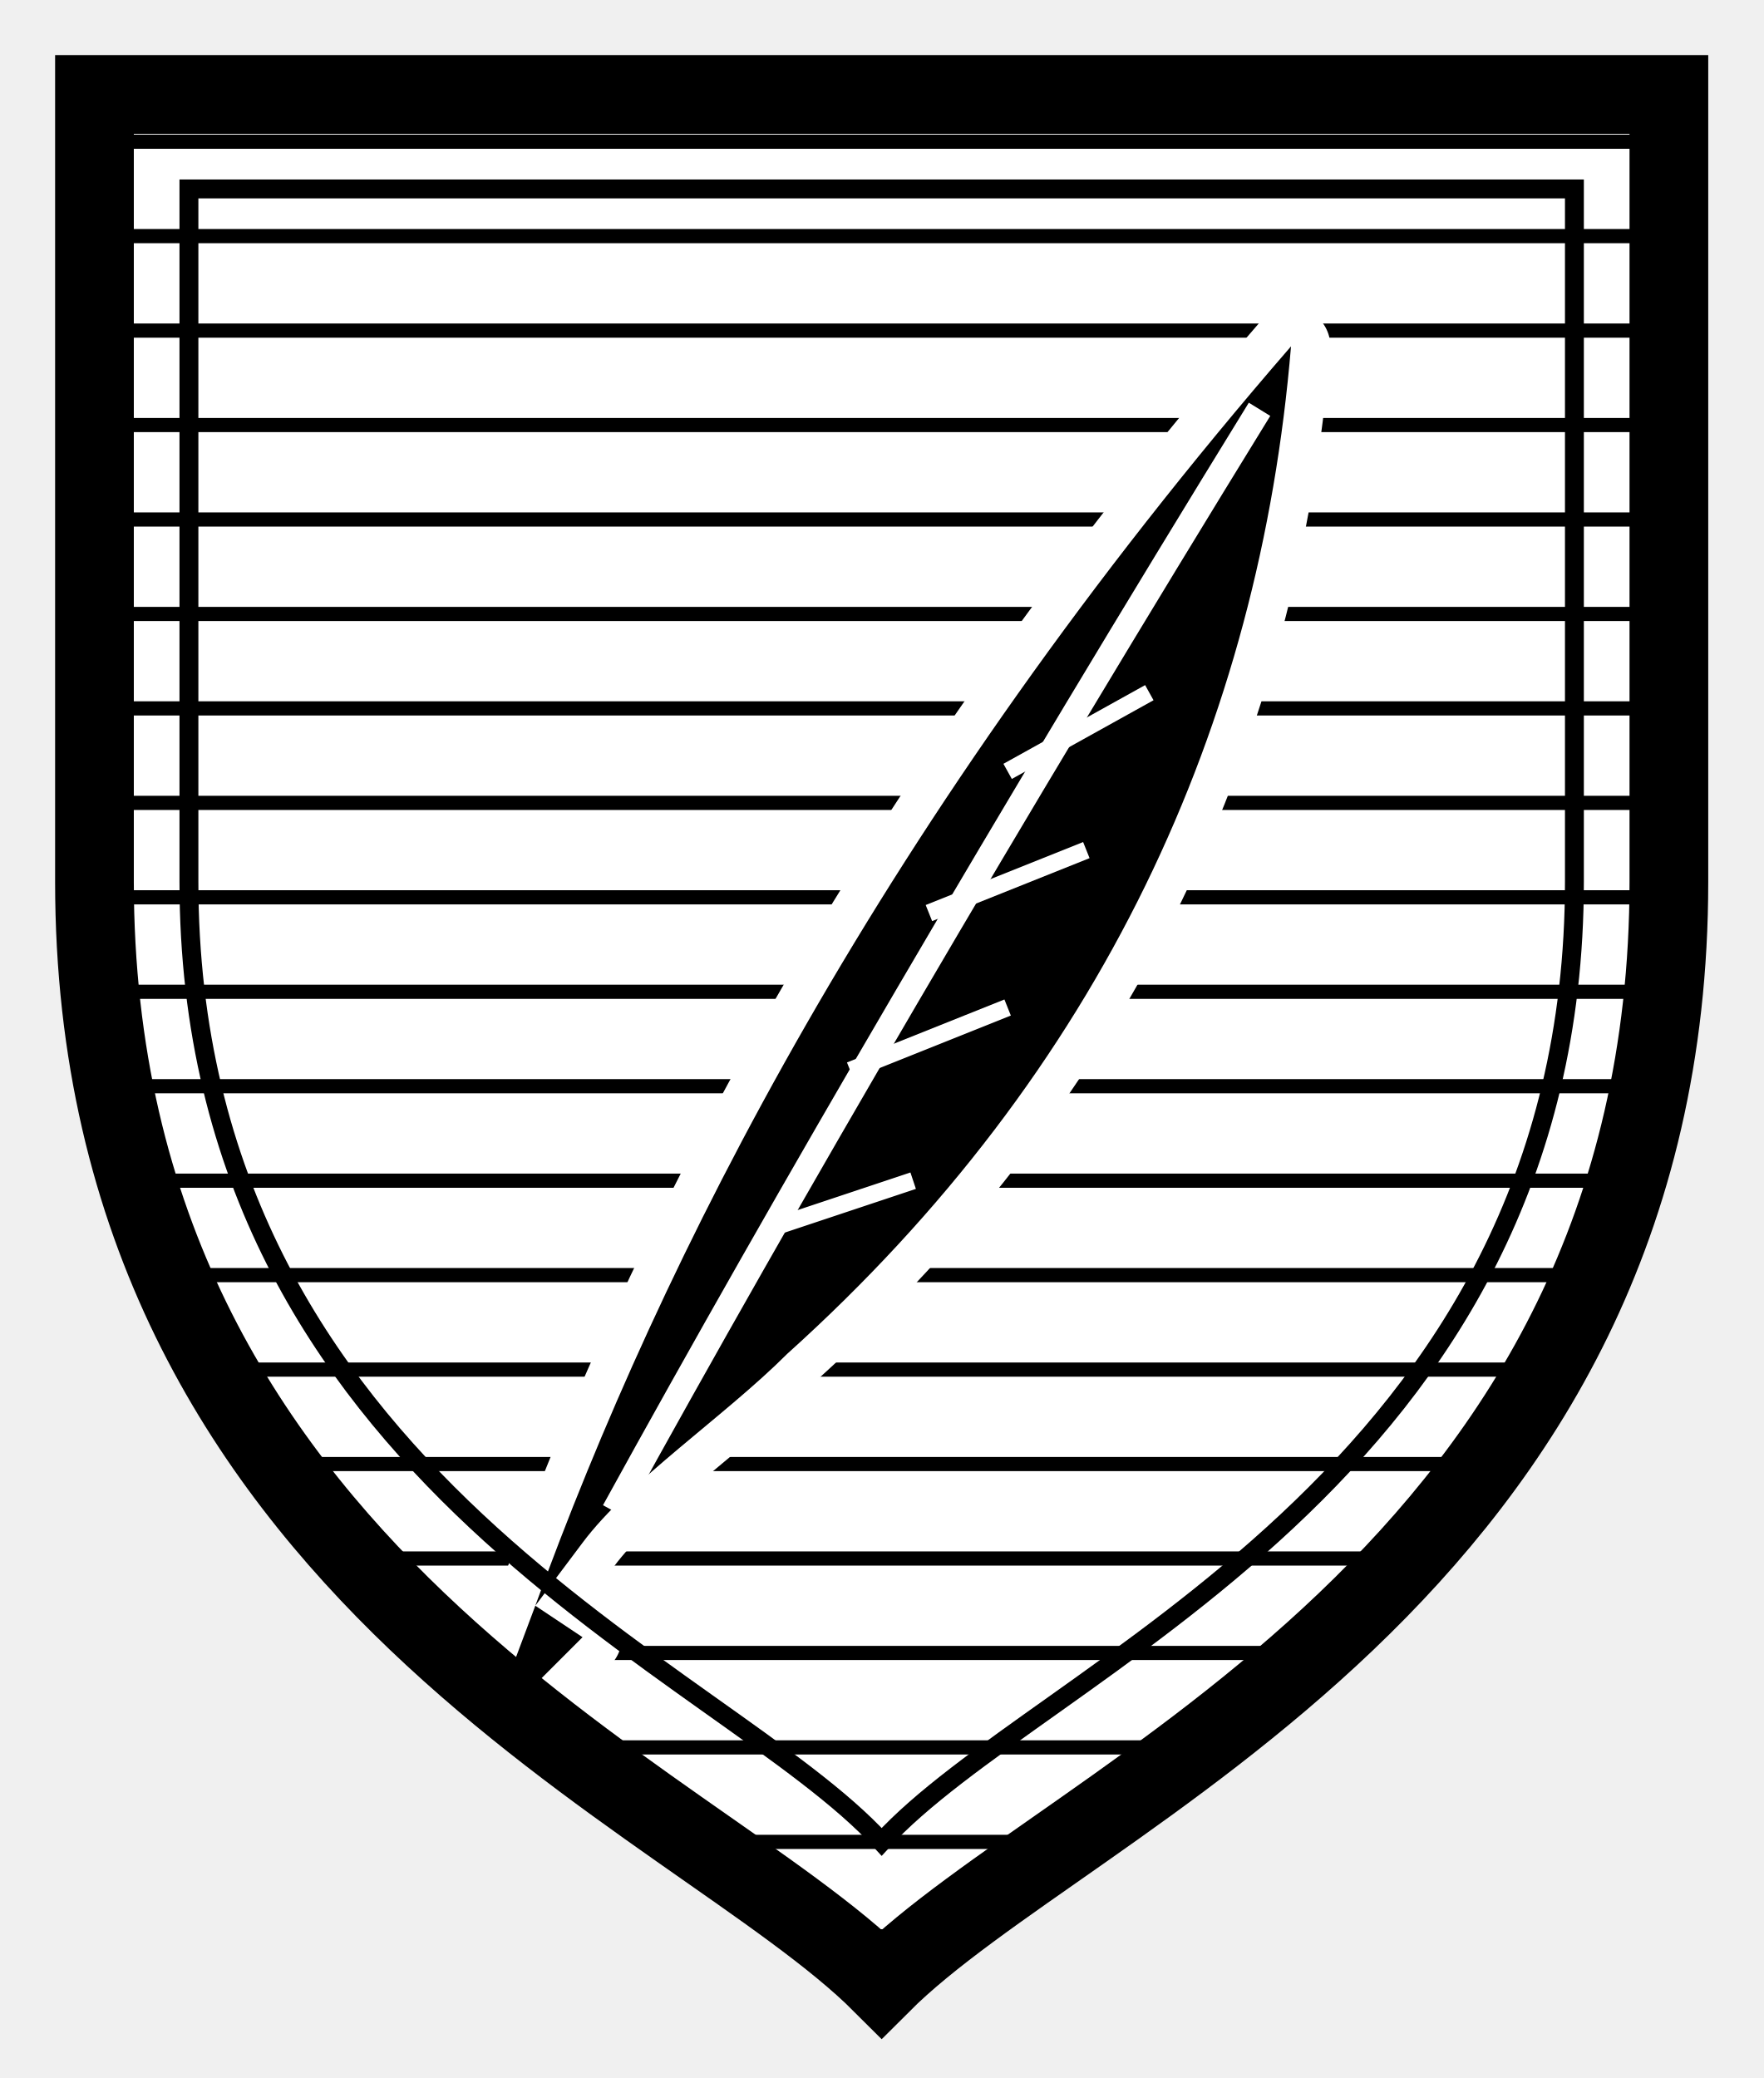
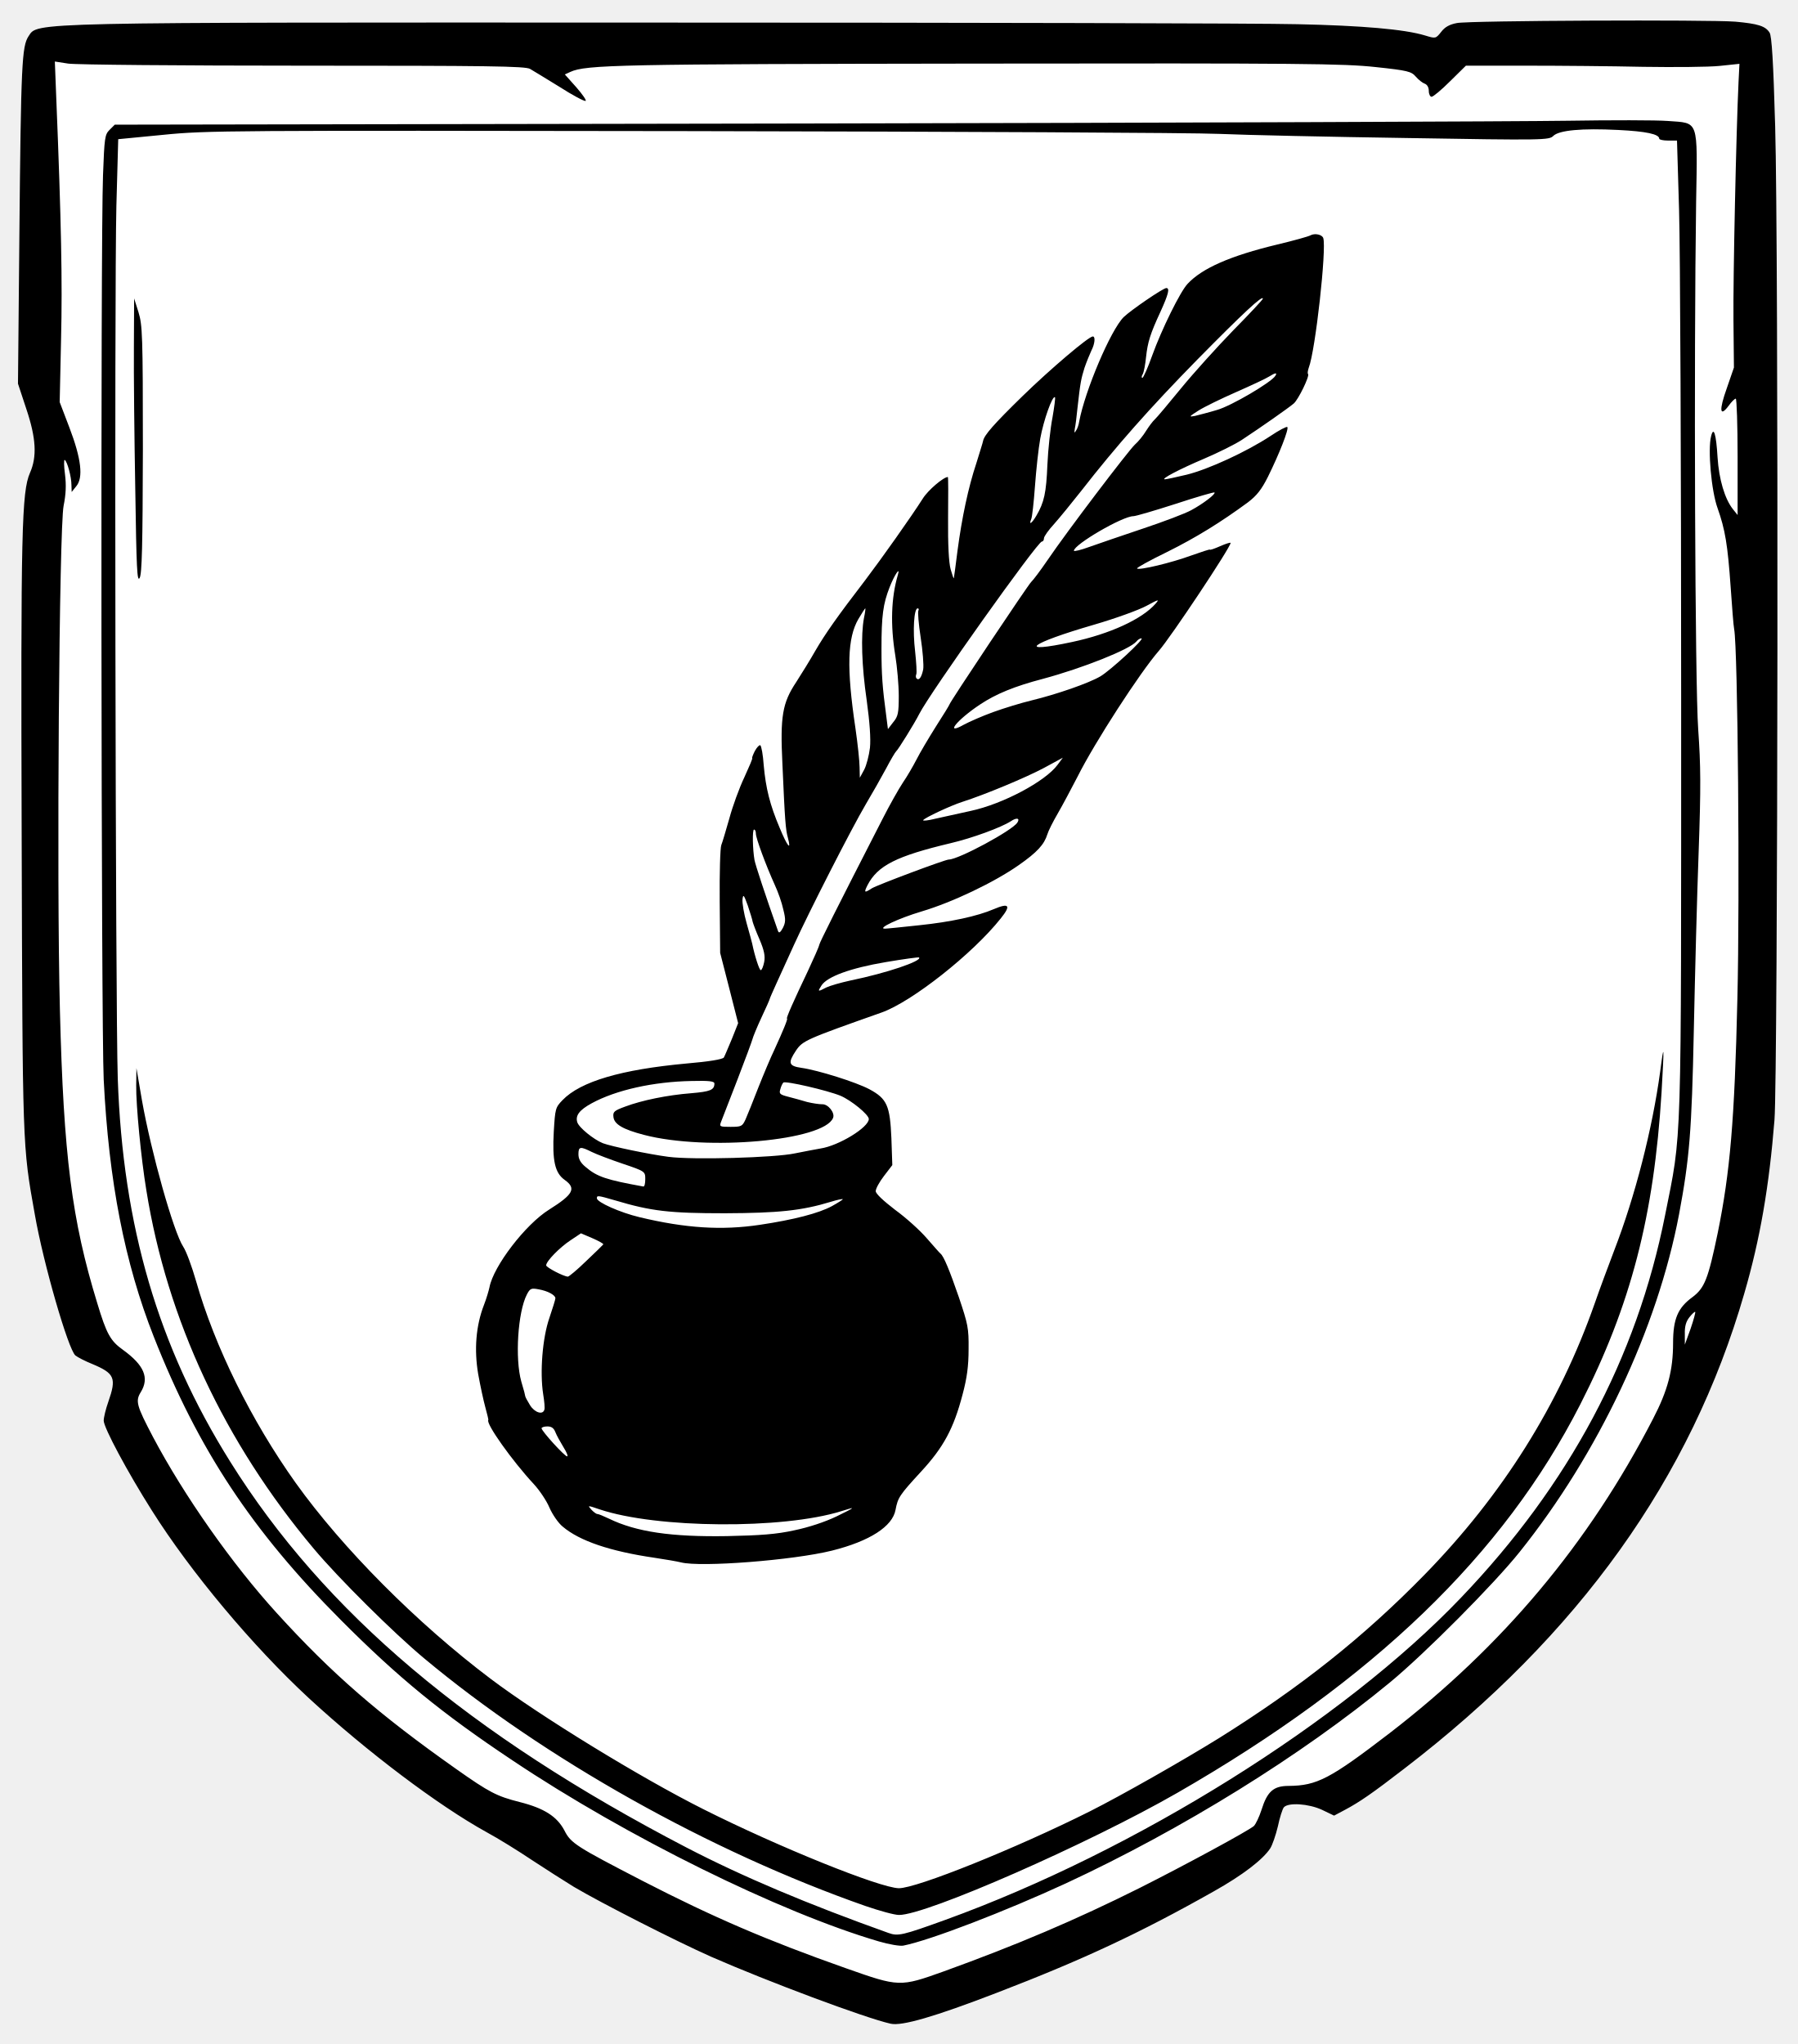
- <svg xmlns="http://www.w3.org/2000/svg" viewBox="0 0 112 132" width="112pt" height="132pt">
-   <defs>
-     <clipPath id="s">
-       <path d="M0,0 H100 V50 C100,94 62,108 50,120 C38,108 0,94 0,50 Z" />
-     </clipPath>
-   </defs>
-   <g transform="translate(6,6)">
-     <path d="M0,0 H100 V50 C100,94 62,108 50,120 C38,108 0,94 0,50 Z" fill="#FFFFFF" />
-     <g clip-path="url(#s)">
-       <path d="M0,3 H100 M0,9 H100 M0,15 H100 M0,21 H100 M0,27 H100 M0,33 H100 M0,39 H100 M0,45 H100 M0,51 H100 M0,57 H100 M0,63 H100 M0,69 H100 M0,75 H100 M0,81 H100 M0,87 H100 M0,93 H100 M0,99 H100 M0,105 H100 M0,111 H100 M0,117 H100" stroke="#000" stroke-width="0.9" />
-       <g fill="#FFFFFF" stroke="#FFFFFF" stroke-width="5" stroke-linejoin="round">
-         <path d="M28,96 C36,74 50,46 76,16 C74,40 64,62 44,80 C40,84 34,88 31,92 Z" />
-         <path d="M33,90 C44,70 58,46 74,20" stroke="#FFFFFF" stroke-width="1.6" fill="none" />
-         <path d="M48,62 L58,58 M53,52 L63,48 M58,43 L67,38 M43,72 L52,69" stroke="#FFFFFF" stroke-width="1.1" />
-         <path d="M28,96 L25,104 L31,98 Z" />
-       </g>
-       <g fill="#000">
-         <path d="M28,96 C36,74 50,46 76,16 C74,40 64,62 44,80 C40,84 34,88 31,92 Z" />
-         <path d="M33,90 C44,70 58,46 74,20" stroke="#FFFFFF" stroke-width="1.6" fill="none" />
-         <path d="M48,62 L58,58 M53,52 L63,48 M58,43 L67,38 M43,72 L52,69" stroke="#FFFFFF" stroke-width="1.1" />
-         <path d="M28,96 L25,104 L31,98 Z" />
-       </g>
-     </g>
-     <path d="M0,0 H100 V50 C100,94 62,108 50,120 C38,108 0,94 0,50 Z" fill="none" stroke="#000" stroke-width="5" />
-     <path d="M6,6 H94 V50 C94,88 60,100 50,111 C40,100 6,88 6,50 Z" fill="none" stroke="#000" stroke-width="1.2" />
-   </g>
+ <svg xmlns="http://www.w3.org/2000/svg" viewBox="0 0 780 887">
+   <path fill="#FFFFFF" fill-rule="evenodd" d="M386.5,878.2C375.6,875.8 332.9,859.8 308.5,849.1C293.2,842.3 260.8,825.8 249.0,818.8C244.9,816.3 236.8,811.1 231.0,807.3C225.2,803.4 216.2,797.8 211.0,795.0C190.2,783.5 159.5,760.4 134.0,736.9C109.6,714.3 82.8,682.3 65.9,655.5C55.2,638.6 45.0,619.5 45.0,616.5C45.0,615.1 45.9,611.4 47.0,608.3C50.6,598.0 49.8,596.0 40.0,591.9C37.0,590.7 33.7,589.0 32.7,588.2C29.6,585.5 18.8,548.3 15.1,527.0C9.7,496.9 9.8,498.6 9.4,363.0C9.0,230.1 9.4,213.5 13.0,205.2C16.1,198.2 15.7,190.2 11.4,177.4L7.8,166.5L8.4,102.5C9.1,27.3 9.5,20.1 12.4,15.7C16.5,9.6 9.4,9.7 286.0,9.8C422.7,9.8 547.3,10.1 563.0,10.5C591.1,11.1 609.5,12.7 618.4,15.4C623.0,16.8 623.0,16.8 625.4,13.8C627.0,11.7 629.0,10.6 632.2,10.0C637.7,8.9 741.4,8.5 753.0,9.4C762.9,10.3 766.1,11.3 767.9,14.2C768.8,15.7 769.5,26.3 770.3,54.9C771.8,105.2 771.5,466.8 770.0,486.0C767.7,514.7 763.8,537.6 756.9,561.3C733.8,641.4 685.1,709.4 609.5,767.4C595.5,778.2 590.0,782.0 583.6,785.4L578.9,787.9L573.7,785.4C567.9,782.7 559.0,782.1 557.1,784.3C556.5,785.0 555.3,788.8 554.5,792.6C553.6,796.4 552.1,800.7 551.2,802.1C548.0,807.0 539.1,813.8 526.8,820.7C494.6,838.9 469.7,850.5 432.5,864.8C405.5,875.2 391.3,879.3 386.5,878.2Z" />
+   <path fill="#000" fill-rule="evenodd" d="M386.5,878.2C375.6,875.8 332.9,859.8 308.5,849.1C293.2,842.3 260.8,825.8 249.0,818.8C244.9,816.3 236.8,811.1 231.0,807.3C225.2,803.4 216.2,797.8 211.0,795.0C190.2,783.5 159.5,760.4 134.0,736.9C109.6,714.3 82.8,682.3 65.9,655.5C55.2,638.6 45.0,619.5 45.0,616.5C45.0,615.1 45.9,611.4 47.0,608.3C50.6,598.0 49.8,596.0 40.0,591.9C37.0,590.7 33.7,589.0 32.7,588.2C29.6,585.5 18.8,548.3 15.1,527.0C9.7,496.9 9.8,498.6 9.4,363.0C9.0,230.1 9.4,213.5 13.0,205.2C16.1,198.2 15.7,190.2 11.4,177.4L7.8,166.5L8.4,102.5C9.1,27.3 9.5,20.1 12.4,15.7C16.5,9.6 9.4,9.7 286.0,9.8C422.7,9.8 547.3,10.1 563.0,10.5C591.1,11.1 609.5,12.7 618.4,15.4C623.0,16.8 623.0,16.8 625.4,13.8C627.0,11.7 629.0,10.6 632.2,10.0C637.7,8.9 741.4,8.5 753.0,9.4C762.9,10.3 766.1,11.3 767.9,14.2C768.8,15.7 769.5,26.3 770.3,54.9C771.8,105.2 771.5,466.8 770.0,486.0C767.7,514.7 763.8,537.6 756.9,561.3C733.8,641.4 685.1,709.4 609.5,767.4C595.5,778.2 590.0,782.0 583.6,785.4L578.9,787.9L573.7,785.4C567.9,782.7 559.0,782.1 557.1,784.3C556.5,785.0 555.3,788.8 554.5,792.6C553.6,796.4 552.1,800.7 551.2,802.1C548.0,807.0 539.1,813.8 526.8,820.7C494.6,838.9 469.7,850.5 432.5,864.8C405.5,875.2 391.3,879.3 386.5,878.2ZM409.5,855.5C441.3,844.0 466.9,833.1 494.5,819.3C513.8,809.6 541.7,794.5 544.1,792.4C544.9,791.6 546.4,788.5 547.4,785.4C549.9,777.4 552.6,775.0 559.2,775.0C571.5,774.9 577.2,771.9 603.0,752.1C652.2,714.2 689.4,669.8 717.3,615.7C723.7,603.4 726.0,594.6 726.0,582.8C726.0,572.3 728.1,567.5 734.4,562.9C739.7,558.9 741.2,555.1 745.4,534.9C750.7,508.8 752.7,486.2 753.9,433.5C755.0,389.0 754.1,281.4 752.5,273.0C752.2,271.6 751.6,263.5 751.0,255.0C749.7,236.4 748.6,229.8 745.3,220.5C742.6,213.1 741.0,195.1 742.5,189.3C743.6,184.8 744.7,188.3 745.3,198.5C745.9,207.9 748.4,216.5 752.0,221.0L754.0,223.5L754.0,198.2C754.0,184.4 753.6,173.0 753.2,173.0C752.7,173.0 751.3,174.4 750.1,176.1C746.2,181.3 745.9,178.0 749.3,168.5L752.4,159.5L752.2,139.0C752.0,120.8 753.4,56.6 754.4,35.6L754.8,27.7L746.2,28.6C741.4,29.1 726.5,29.2 713.0,29.0C699.5,28.7 676.7,28.5 662.3,28.5L636.1,28.5L629.3,35.2C625.5,39.0 621.9,42.0 621.2,42.0C620.6,42.0 620.0,40.9 620.0,39.5C620.0,37.9 619.3,36.7 618.2,36.3C617.3,36.0 615.5,34.6 614.4,33.3C612.4,31.0 611.0,30.6 596.9,29.1C583.0,27.6 565.7,27.4 424.5,27.6C268.3,27.8 254.3,28.1 247.5,31.2L245.1,32.3L250.1,37.9C252.8,41.0 254.6,43.6 254.1,43.8C253.5,44.0 248.4,41.3 242.8,37.7C237.1,34.2 231.4,30.7 230.0,29.9C227.9,28.7 211.8,28.5 131.5,28.5C78.7,28.5 32.9,28.1 29.6,27.6L23.8,26.7L24.4,42.1C26.6,96.3 27.1,122.6 26.5,147.0L25.9,174.5L30.1,185.5C35.3,199.1 36.2,207.3 33.1,211.0L31.1,213.5L31.0,210.5C31.0,206.9 29.2,200.3 28.1,199.6C27.7,199.3 27.7,202.1 28.2,205.8C28.8,210.6 28.6,214.5 27.6,219.5C25.7,228.9 24.5,381.4 26.0,438.5C27.6,501.4 31.1,529.3 42.2,565.5C46.2,578.8 47.9,581.9 53.4,585.8C62.5,592.4 64.9,597.9 61.1,604.1C58.7,608.0 59.2,609.9 66.4,623.6C79.9,649.1 100.7,678.7 120.1,700.0C144.1,726.4 164.4,744.0 198.0,767.7C212.3,777.8 215.6,779.5 225.5,782.0C236.2,784.7 241.7,788.3 244.9,794.3C247.7,799.9 250.0,801.3 279.0,816.3C309.3,831.9 332.7,842.0 367.0,854.1C390.2,862.3 390.5,862.3 409.5,855.5ZM381.4,842.5C338.4,829.9 271.8,797.0 222.5,764.0C191.7,743.5 172.7,727.9 148.0,703.1C109.4,664.4 86.0,629.0 66.7,580.0C54.1,548.0 47.2,512.7 45.0,468.5C43.9,446.2 43.6,104.2 44.7,76.0C45.3,59.8 45.5,58.4 47.5,56.4L49.8,54.1L347.6,53.6C511.5,53.3 661.0,52.7 680.0,52.4C699.0,52.1 718.7,52.1 723.8,52.5C737.3,53.5 736.6,51.5 736.0,87.5C735.0,155.7 735.5,297.3 736.9,316.5C738.0,332.3 738.1,341.3 737.1,369.5C736.4,388.2 735.5,423.1 735.0,447.0C734.1,491.1 733.1,502.8 728.6,526.9C719.2,576.5 693.6,630.8 659.4,673.5C648.4,687.3 618.2,717.7 603.0,730.2C564.7,761.8 513.1,793.8 462.5,817.3C436.3,829.4 403.6,842.0 392.0,844.3C390.6,844.6 385.8,843.8 381.4,842.5ZM410.3,833.1C492.8,803.2 582.6,747.1 633.9,693.4C680.9,644.3 710.2,589.3 722.5,527.5C729.9,490.4 729.5,503.2 729.5,302.0C729.5,202.7 729.1,107.9 728.6,91.2L727.7,61.0L723.8,61.0C721.7,61.0 720.0,60.6 720.0,60.2C720.0,58.2 714.3,57.0 702.2,56.4C686.4,55.6 676.5,56.5 674.0,59.0C672.2,60.8 669.9,60.9 610.8,59.9C577.1,59.4 540.3,58.6 529.0,58.1C517.7,57.6 414.4,57.1 299.5,56.9C99.3,56.6 89.7,56.6 70.9,58.5L51.3,60.4L50.5,89.4C49.6,127.1 50.1,437.3 51.1,468.0C53.3,532.1 68.6,584.3 99.9,634.3C140.8,699.7 203.6,752.7 298.0,801.8C322.5,814.5 350.5,826.3 385.5,838.8C389.7,840.3 391.5,839.9 410.3,833.1ZM375.5,827.1C308.1,803.5 236.2,763.2 184.0,719.6C170.9,708.7 146.8,684.8 136.1,672.0C97.4,625.9 72.5,572.7 63.5,516.5C61.2,502.6 59.0,479.7 59.1,471.0L59.2,463.5L61.6,477.5C65.6,500.1 75.3,534.6 79.5,541.0C80.8,542.9 83.3,549.7 85.1,556.0C93.2,584.4 109.0,616.4 128.3,643.5C148.7,672.0 180.9,704.4 213.0,728.6C234.4,744.7 277.7,771.3 305.2,785.1C338.0,801.6 381.7,819.2 390.0,819.4C397.6,819.5 440.9,802.1 473.0,786.0C486.5,779.2 513.1,764.1 528.9,754.3C564.4,732.1 591.6,710.5 618.1,683.4C652.0,648.7 676.6,609.5 692.0,565.6C694.1,559.5 698.0,549.1 700.5,542.5C709.5,519.2 717.0,490.0 720.4,465.0C722.1,451.9 722.2,453.3 721.0,474.0C717.7,527.7 707.7,566.4 685.7,609.5C652.4,674.7 596.1,729.0 510.9,778.0C472.4,800.1 401.9,831.1 390.1,831.0C388.1,831.0 381.6,829.2 375.5,827.1ZM295.5,678.0C293.9,677.6 288.7,676.7 284.0,676.0C264.8,673.2 251.5,668.7 244.2,662.5C242.3,661.0 239.7,657.2 238.4,654.2C237.1,651.1 234.0,646.6 231.7,644.1C222.3,634.0 210.7,617.7 211.9,616.2C212.0,616.1 211.4,613.6 210.6,610.7C209.8,607.8 208.4,601.3 207.5,596.3C205.7,585.7 206.5,575.3 210.0,566.3C211.1,563.5 212.1,560.0 212.4,558.6C214.1,549.5 228.0,531.3 238.3,524.9C248.8,518.3 250.2,515.7 245.0,512.0C240.8,509.0 239.6,503.7 240.3,491.1C240.9,481.1 241.0,480.6 244.1,477.4C251.9,469.3 269.6,464.1 298.0,461.5C307.5,460.7 313.6,459.7 314.1,458.9C314.5,458.2 316.0,454.6 317.6,450.8L320.3,444.0L316.4,428.7L312.5,413.5L312.3,391.2C312.2,378.9 312.5,367.9 313.0,366.7C313.5,365.5 315.0,360.3 316.5,355.1C317.9,349.9 320.8,341.9 323.0,337.3C325.1,332.7 326.7,329.0 326.4,329.0C326.2,329.0 326.7,327.6 327.5,326.0C328.4,324.3 329.5,323.2 329.9,323.4C330.4,323.7 331.1,327.6 331.4,332.1C332.3,342.1 334.1,349.3 338.3,359.2C341.6,367.2 343.5,369.6 341.9,363.6C340.9,360.0 340.6,356.4 339.5,331.3C338.5,310.9 339.5,305.0 345.5,296.0C347.8,292.4 351.6,286.3 353.8,282.4C358.1,275.0 363.3,267.6 375.5,251.7C382.7,242.2 395.3,224.4 400.4,216.4C402.6,212.8 409.4,207.0 411.3,207.0C411.5,207.0 411.5,215.0 411.4,224.8C411.3,236.4 411.7,244.0 412.5,247.0C413.2,249.5 413.8,251.2 413.9,250.9C414.0,250.6 414.7,245.2 415.5,238.9C417.4,224.7 420.1,211.7 423.7,200.9C425.1,196.3 426.5,192.0 426.6,191.3C427.1,188.8 431.2,184.1 443.7,171.9C455.7,160.2 472.4,146.0 474.2,146.0C475.4,146.0 475.1,149.2 473.6,152.1C472.9,153.6 471.5,157.0 470.6,159.6C469.1,164.5 468.8,165.8 467.5,177.5C467.2,180.8 466.7,184.6 466.4,186.0C466.1,187.9 466.2,188.1 466.9,186.9C467.5,186.1 468.1,184.3 468.3,182.9C470.8,169.6 481.9,143.3 487.6,137.6C490.7,134.6 504.7,125.0 506.1,125.0C507.7,125.0 507.0,127.7 503.6,135.2C499.1,144.9 498.0,148.5 497.3,155.0C497.0,158.0 496.4,161.3 495.9,162.3C495.3,163.2 495.3,164.0 495.7,164.0C496.1,164.0 498.1,159.6 500.0,154.2C504.0,143.1 512.1,126.6 515.3,123.2C521.6,116.4 533.9,111.0 554.3,106.1C561.4,104.4 567.9,102.6 568.7,102.1C570.6,101.1 573.7,101.8 574.2,103.3C575.7,107.8 570.8,152.2 567.9,159.6C567.5,160.8 567.3,162.0 567.6,162.3C568.4,163.1 563.4,173.4 561.4,175.1C559.2,177.0 546.9,185.6 539.0,190.8C536.0,192.8 528.5,196.5 522.4,199.1C511.8,203.6 503.4,208.0 505.5,208.0C506.1,208.0 510.3,207.1 514.9,206.0C524.3,203.7 541.0,196.0 551.3,189.2C555.0,186.7 558.3,185.0 558.6,185.3C559.4,186.1 555.1,197.0 550.2,206.9C547.4,212.5 545.3,215.1 541.5,218.0C529.8,226.6 519.0,233.3 506.3,239.6C498.9,243.2 493.1,246.4 493.4,246.7C494.2,247.6 508.4,244.2 516.8,241.1C521.3,239.5 525.0,238.3 525.0,238.5C525.0,238.8 527.0,238.1 529.5,237.0C532.0,235.9 534.0,235.3 534.0,235.6C534.0,237.5 508.0,276.6 502.8,282.5C494.7,291.8 475.0,322.2 467.6,337.0C464.9,342.2 461.1,349.4 459.0,353.0C456.9,356.6 454.9,360.6 454.5,362.0C453.1,366.5 450.1,369.8 442.1,375.4C431.4,382.9 413.4,391.5 400.0,395.5C389.9,398.5 380.4,403.0 384.0,403.0C384.8,403.0 391.6,402.3 399.0,401.5C412.5,400.1 424.1,397.6 431.3,394.5C437.9,391.7 438.8,392.9 434.3,398.5C422.1,413.9 395.6,434.8 382.5,439.4C349.7,451.0 348.3,451.6 345.4,455.9C341.8,461.3 342.2,462.6 347.8,463.4C354.9,464.4 371.5,469.6 377.3,472.7C384.9,476.8 386.2,479.8 386.8,493.9L387.2,505.6L383.6,510.3C381.6,512.9 380.0,515.8 380.0,516.9C380.0,518.0 383.2,521.0 388.4,525.0C393.1,528.4 399.3,534.0 402.2,537.4C405.1,540.7 407.7,543.7 408.1,544.0C409.5,545.1 412.0,551.1 416.1,563.0C420.0,574.6 420.4,576.3 420.3,585.5C420.3,592.8 419.6,598.0 417.7,605.1C413.8,620.0 409.4,628.1 399.6,638.7C390.3,648.8 389.6,649.9 388.6,655.2C387.3,662.4 377.4,668.8 361.0,672.9C344.1,677.1 304.0,680.2 295.5,678.0ZM344.6,664.1C350.9,662.8 357.9,660.5 363.1,658.0C371.5,653.9 371.6,653.7 365.0,655.8C339.6,663.7 285.0,663.3 260.2,655.0C254.9,653.2 254.9,653.2 256.6,655.1C257.5,656.1 258.7,657.0 259.2,657.0C259.7,657.0 261.9,657.9 264.2,659.0C276.1,664.8 291.4,667.0 315.5,666.6C330.0,666.3 336.9,665.8 344.6,664.1ZM244.5,628.0C243.1,625.7 241.5,622.8 241.0,621.5C240.3,619.7 239.3,619.0 237.5,619.0C236.1,619.0 235.0,619.4 235.0,619.8C235.0,621.0 245.0,632.0 246.1,632.0C246.6,632.0 245.9,630.2 244.5,628.0ZM236.2,611.8C236.5,611.1 236.2,608.1 235.7,605.0C234.2,595.5 235.4,580.5 238.4,571.9C239.8,567.8 241.0,563.9 241.0,563.4C241.0,562.0 237.7,560.2 233.7,559.5C230.5,558.9 230.0,559.1 228.6,561.8C224.7,569.4 223.4,589.5 226.2,599.5C227.6,604.2 227.7,604.8 227.9,605.8C227.9,606.2 228.9,608.0 230.0,609.8C232.0,613.0 235.5,614.1 236.2,611.8ZM735.6,569.3C735.4,569.1 734.3,570.1 733.1,571.6C731.6,573.5 731.0,575.6 731.1,578.9L731.1,583.5L733.6,576.6C734.9,572.8 735.8,569.5 735.6,569.3ZM254.4,547.2C258.3,543.5 261.6,540.3 261.8,540.0C261.9,539.7 259.8,538.5 257.0,537.3L252.1,535.2L247.6,538.2C242.9,541.3 237.0,547.3 237.0,549.1C237.0,550.0 244.5,553.9 246.4,554.0C246.9,554.0 250.5,551.0 254.4,547.2ZM329.8,531.5C344.5,529.3 355.3,526.5 361.0,523.4C363.7,521.9 365.9,520.5 365.7,520.4C365.5,520.2 363.2,520.7 360.6,521.5C347.8,525.4 337.8,526.4 314.5,526.5C290.5,526.5 282.6,525.6 266.9,520.9C259.3,518.7 259.0,518.7 259.0,520.0C259.0,521.7 269.1,526.2 277.5,528.2C297.5,533.0 313.2,534.0 329.8,531.5ZM280.0,511.7C280.0,508.4 280.0,508.3 270.2,505.0C264.9,503.2 258.8,500.9 256.8,499.9C251.8,497.4 251.0,497.5 251.0,500.9C251.0,502.9 251.9,504.6 254.1,506.4C259.1,510.7 263.2,512.0 279.2,514.9C279.7,514.9 280.0,513.5 280.0,511.7ZM345.0,500.5C349.1,499.7 354.1,498.7 356.0,498.4C364.0,497.2 377.0,489.2 377.0,485.6C377.0,483.7 369.4,477.5 364.7,475.5C359.1,473.2 340.7,468.9 339.9,469.8C339.5,470.2 338.9,471.5 338.6,472.7C338.0,474.6 338.4,475.0 341.9,475.9C344.2,476.5 347.9,477.5 350.2,478.2C352.6,478.8 355.5,479.2 356.7,479.2C359.3,479.0 362.4,482.9 361.5,485.1C357.6,495.0 306.7,499.6 279.5,492.5C270.3,490.1 266.6,487.9 266.2,484.8C265.9,482.5 266.4,482.0 271.3,480.2C278.5,477.5 289.6,475.2 300.0,474.4C308.2,473.7 310.0,473.0 310.0,470.2C310.0,469.2 307.7,468.9 300.1,469.1C283.6,469.4 267.3,473.0 256.7,478.8C251.4,481.7 249.6,484.1 250.5,487.0C251.2,489.3 257.6,494.5 261.6,496.1C265.3,497.5 281.6,500.9 290.0,502.0C300.4,503.4 336.3,502.4 345.0,500.5ZM323.5,485.8C324.3,484.0 326.8,477.8 329.0,472.1C331.3,466.3 334.4,458.9 336.0,455.6C339.8,447.3 342.0,442.0 341.5,442.0C341.0,442.0 344.3,434.5 350.6,421.3C353.1,415.9 355.4,410.8 355.5,410.0C355.8,408.7 362.4,395.5 382.9,355.5C386.0,349.4 390.0,342.3 391.8,339.6C393.6,337.0 396.2,332.5 397.7,329.6C399.1,326.8 402.9,320.4 406.1,315.3C409.4,310.2 412.0,305.9 412.0,305.7C412.0,304.9 446.3,253.5 447.5,252.5C448.2,251.9 451.4,247.7 454.6,243.0C463.3,230.2 489.4,195.9 492.4,193.0C493.9,191.7 496.1,189.0 497.3,187.0C498.5,185.1 500.2,182.8 501.1,182.0C502.0,181.2 507.1,175.1 512.5,168.5C517.9,161.9 528.1,150.6 535.1,143.4C542.2,136.2 548.0,130.0 548.0,129.6C548.0,127.9 539.4,135.9 519.5,156.1C499.0,177.0 484.3,193.6 469.2,213.0C465.1,218.2 459.8,224.7 457.4,227.4C455.0,230.0 453.0,232.8 453.0,233.6C453.0,234.4 452.6,235.0 452.1,235.0C450.2,235.0 403.5,300.7 398.9,309.8C396.9,313.8 389.7,325.4 388.9,326.0C388.5,326.3 386.5,329.7 384.5,333.5C382.4,337.4 378.5,344.3 375.7,349.0C369.5,359.5 350.8,396.2 344.5,410.1C341.9,415.8 338.5,423.3 336.9,426.8C335.3,430.3 334.0,433.3 334.0,433.5C334.0,433.7 332.4,437.4 330.4,441.6C328.4,445.9 326.7,450.1 326.5,451.0C326.3,451.8 323.4,459.7 320.0,468.5C316.6,477.3 313.4,485.5 312.9,486.8C312.1,488.9 312.3,489.0 317.0,489.0C321.7,489.0 322.1,488.8 323.5,485.8ZM358.6,428.5C360.3,427.7 364.9,426.4 369.0,425.5C384.6,422.3 400.3,417.0 398.8,415.5C398.6,415.3 392.1,416.2 384.4,417.5C369.0,420.1 359.0,423.8 356.5,427.6C354.7,430.4 354.8,430.5 358.6,428.5ZM331.6,417.5C332.1,414.9 331.6,412.4 329.6,407.7C328.1,404.3 326.8,400.8 326.6,400.0C326.5,399.2 325.5,396.0 324.5,393.0C322.8,388.3 322.5,387.9 322.2,390.2C322.0,391.7 322.8,396.5 324.0,400.7C325.2,405.0 326.3,408.9 326.4,409.5C327.5,414.9 329.5,421.0 330.1,421.0C330.6,421.0 331.2,419.4 331.6,417.5ZM339.9,394.7C339.3,391.8 337.6,387.0 336.2,384.0C332.3,375.4 328.0,363.7 328.0,361.8C328.0,360.8 327.7,360.0 327.2,360.0C326.4,360.0 326.6,368.7 327.4,373.2C327.8,375.4 332.0,388.1 337.6,404.0C338.0,405.1 338.6,404.7 339.7,402.7C340.9,400.3 341.0,399.0 339.9,394.7ZM378.3,385.5C380.5,384.1 410.1,373.0 411.7,373.0C415.9,373.0 439.5,360.3 441.5,356.9C442.7,355.0 441.1,354.7 438.6,356.4C434.4,359.1 421.9,363.7 412.5,365.9C389.0,371.5 380.8,375.6 376.4,384.2C374.8,387.4 375.1,387.6 378.3,385.5ZM421.2,351.9C435.2,348.9 453.6,339.1 458.9,331.9L461.2,328.8L452.9,333.3C445.2,337.4 427.5,344.8 417.5,348.0C412.5,349.6 401.2,354.9 400.6,355.9C400.3,356.3 402.7,356.1 405.8,355.3C408.9,354.6 415.9,353.1 421.2,351.9ZM377.5,324.5C377.9,320.6 377.4,313.5 376.1,304.0C373.9,289.0 373.5,275.6 374.9,268.2C375.4,265.9 375.6,264.0 375.5,264.0C375.3,264.0 374.0,266.1 372.5,268.6C367.7,276.8 367.3,289.9 371.2,316.0C372.2,322.9 373.0,330.5 373.0,333.0L373.1,337.5L375.0,334.0C376.0,332.1 377.1,327.8 377.5,324.5ZM431.0,309.0C435.7,307.3 443.2,305.0 447.8,303.9C458.5,301.3 472.4,296.5 477.5,293.5C481.9,290.9 497.0,277.0 495.3,277.0C494.7,277.0 493.7,277.6 493.1,278.4C490.2,281.8 470.0,289.9 452.5,294.6C440.3,297.8 432.2,301.1 425.3,305.7C415.2,312.4 409.7,319.3 418.2,314.5C420.6,313.2 426.3,310.7 431.0,309.0ZM390.0,302.0C390.0,297.3 389.3,289.4 388.5,284.5C386.3,271.1 386.7,259.4 389.6,249.5C390.8,245.5 388.1,249.5 386.0,254.9C383.2,262.1 382.5,267.1 382.5,281.5C382.5,292.9 382.9,298.2 384.6,310.9L385.3,316.4L387.6,313.4C389.7,310.9 390.0,309.4 390.0,302.0ZM400.6,290.5C400.9,288.7 400.4,282.4 399.5,276.6C398.6,270.8 398.2,265.6 398.5,265.0C398.8,264.5 398.7,264.0 398.2,264.0C396.6,264.0 396.0,273.6 397.1,282.7C397.6,287.5 397.9,291.9 397.6,292.6C397.3,293.3 397.4,294.1 397.7,294.4C398.8,295.5 399.9,293.9 400.6,290.5ZM465.2,278.6C481.6,275.1 495.6,268.7 501.5,261.9C503.2,259.9 502.7,260.1 497.5,262.9C494.2,264.7 484.0,268.4 474.7,271.1C446.5,279.3 440.9,283.8 465.2,278.6ZM58.7,212.4C58.3,190.0 58.0,162.2 58.1,150.6L58.2,129.5L60.1,135.5C61.8,141.1 62.0,145.2 62.0,195.0C61.9,237.0 61.6,249.0 60.6,250.8C59.5,252.8 59.2,246.7 58.7,212.4ZM495.9,229.4C504.9,226.4 514.4,222.8 516.9,221.4C522.1,218.6 527.7,214.3 527.0,213.7C526.7,213.5 519.1,215.7 510.0,218.7C501.0,221.6 492.8,224.0 491.8,224.0C487.1,224.0 466.0,236.3 466.0,239.0C466.0,239.4 469.0,238.7 472.8,237.3C476.5,236.0 486.9,232.4 495.9,229.4ZM449.7,223.8C453.1,218.0 454.0,213.9 454.5,201.6C454.8,194.9 455.8,185.8 456.7,181.2C457.5,176.6 458.0,172.7 457.8,172.4C456.7,171.4 452.8,182.5 451.4,190.3C450.6,194.8 449.6,204.1 449.1,211.0C448.6,217.9 447.9,224.3 447.5,225.2C446.3,228.1 447.7,227.2 449.7,223.8ZM528.1,177.9C534.2,176.2 551.7,165.9 553.4,163.1C554.4,161.6 553.4,161.7 550.7,163.4C549.5,164.2 543.1,167.2 536.5,170.1C529.9,173.0 522.5,176.6 520.0,178.2C515.9,180.8 515.8,181.0 518.5,180.5C520.1,180.1 524.5,179.0 528.1,177.9Z" />
</svg>
